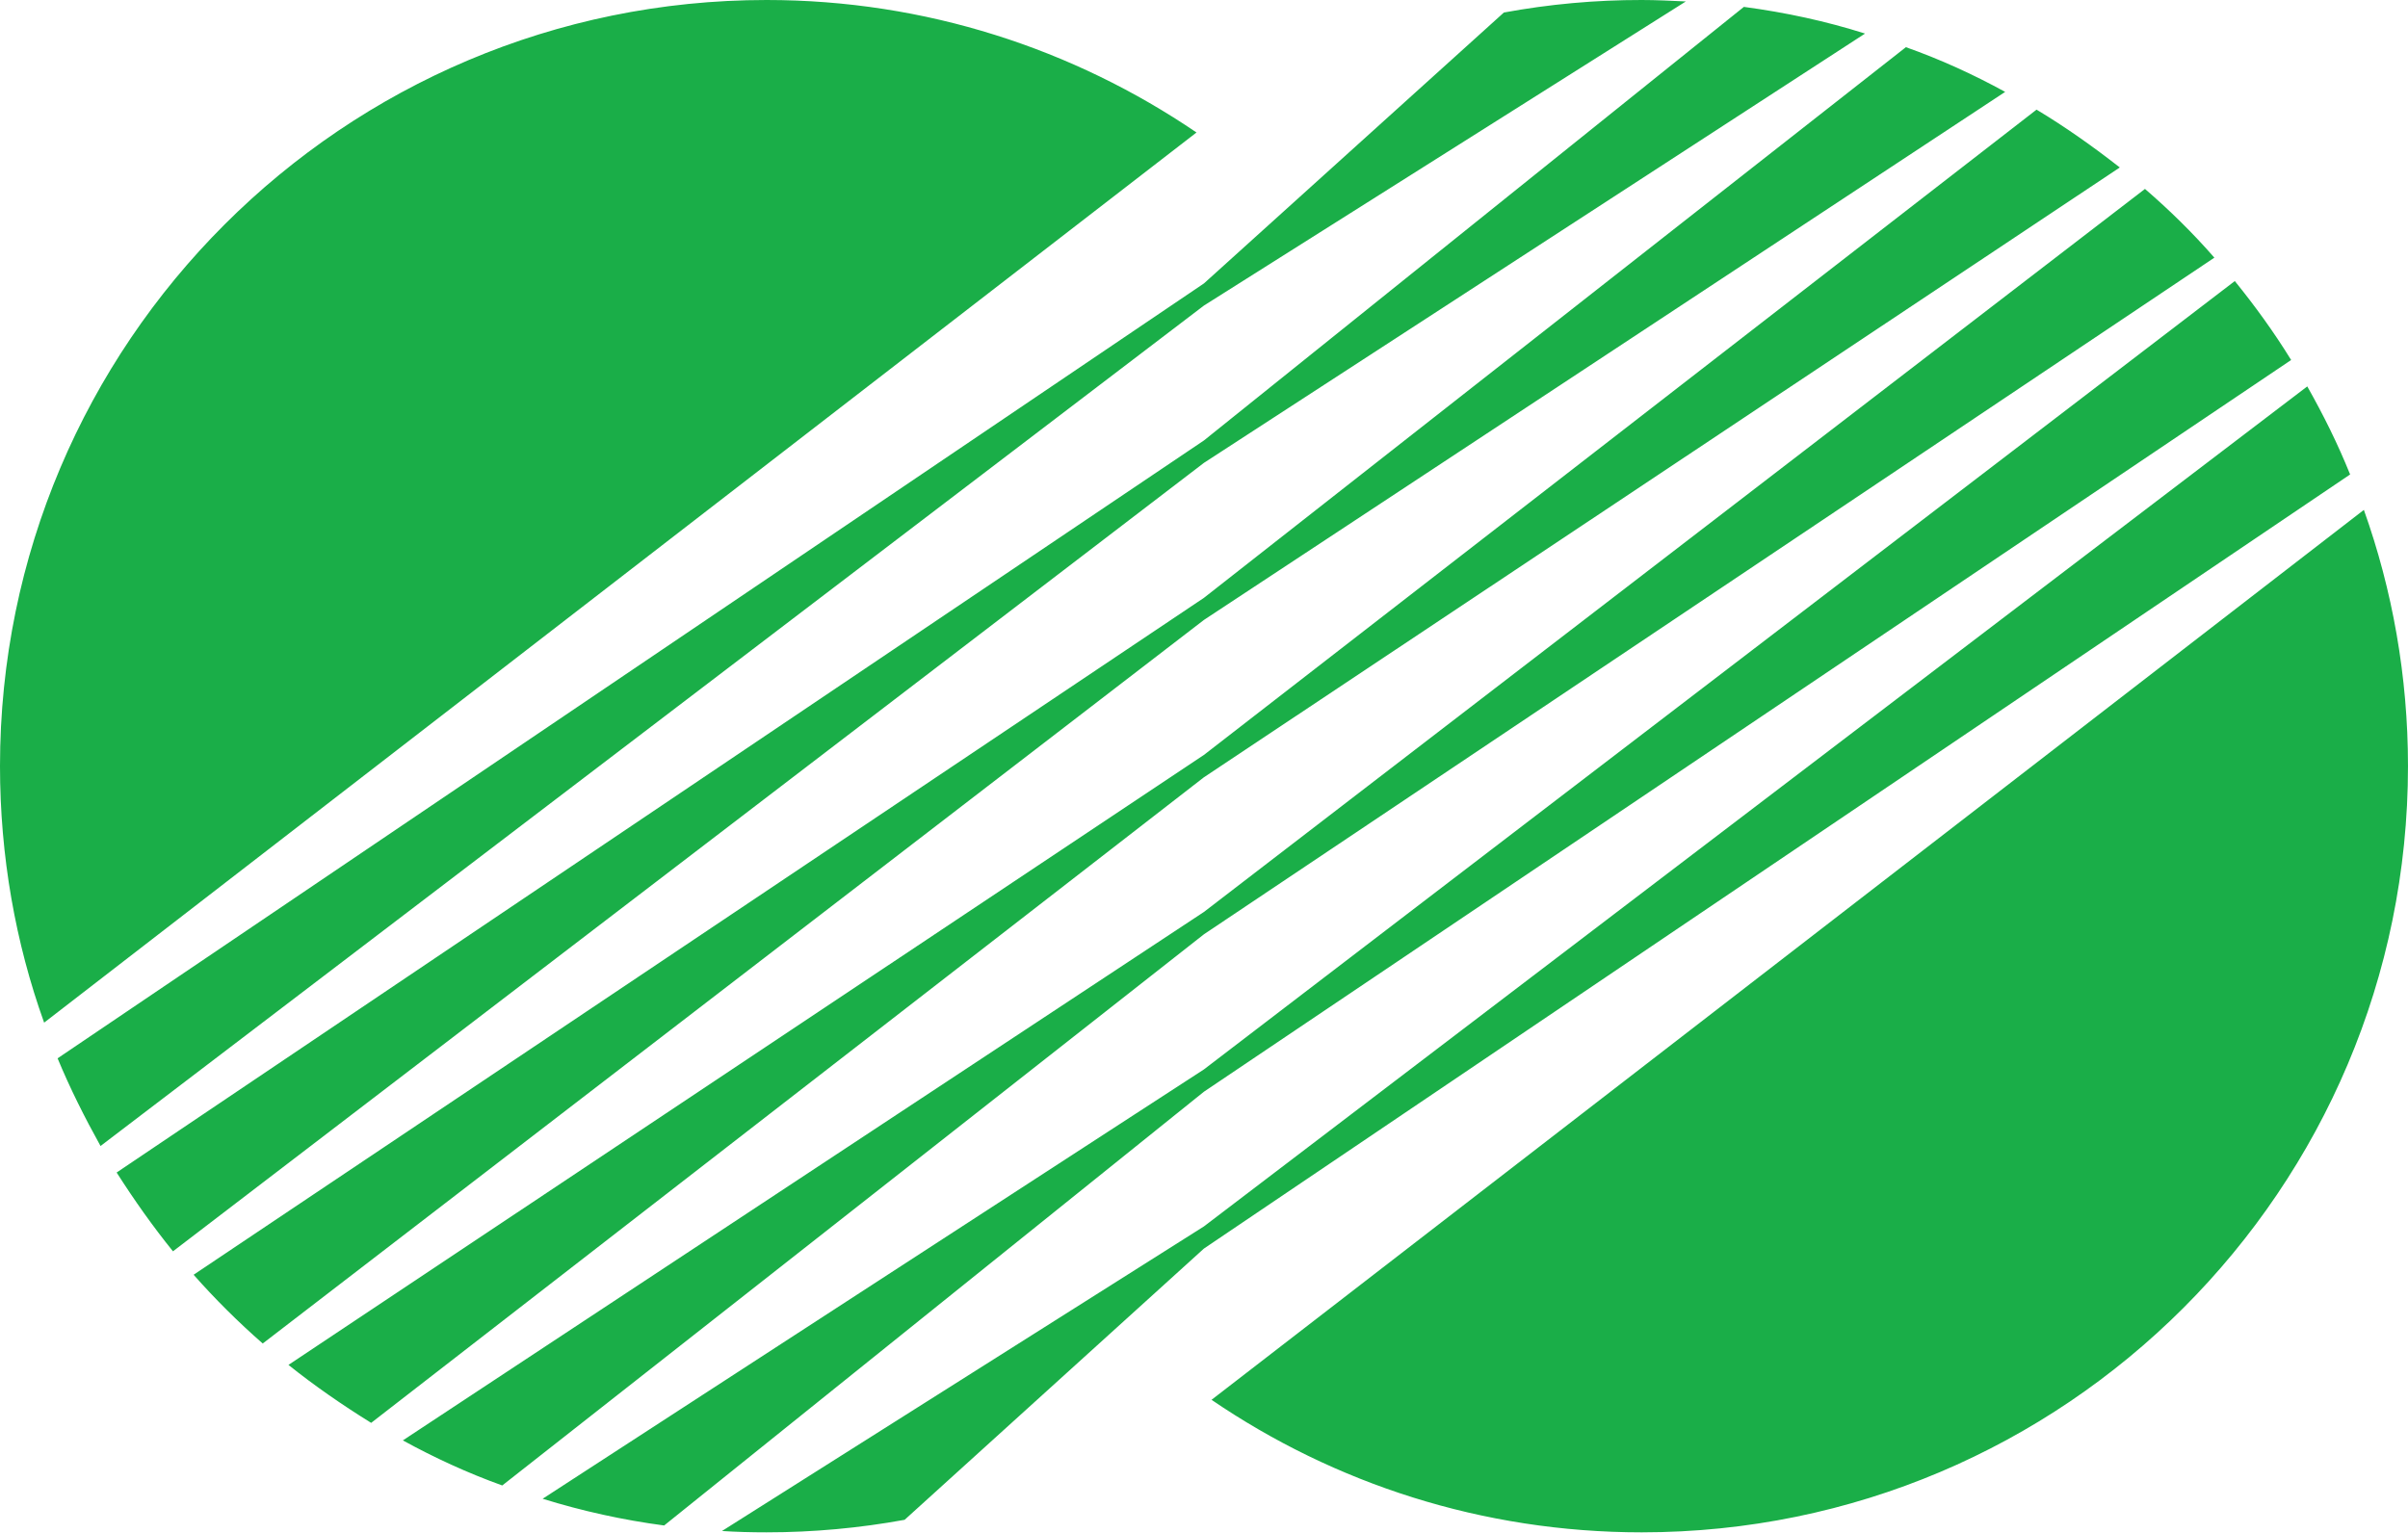
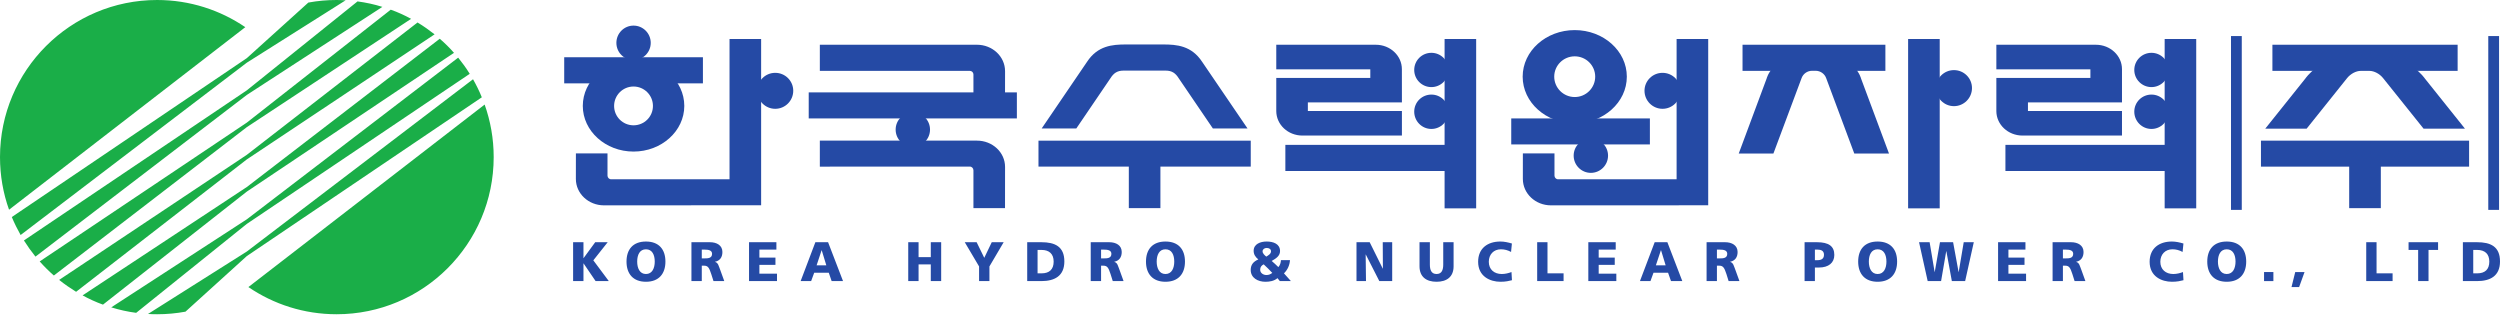
- <svg xmlns="http://www.w3.org/2000/svg" width="332.534mm" height="211.667mm" viewBox="0 0 332.534 211.667">
-   <path d="M158.087 182.703C174.09 193.613 193.4 200 214.221 200c55.206 0 99.984-44.808 99.984-100.014 0-11.7-2.038-23.02-5.757-33.435zM100.026 0C44.796 0 0 44.81 0 99.986c0 11.741 2.02 23.073 5.758 33.489L156.124 17.292C140.087 6.388 120.764 0 100.026 0M157.095 80.913l104.548-68.92c-4.153-2.276-8.455-4.243-12.953-5.835L157.095 78.03l-131.833 88.35a99.592 99.592 0 0 0 9.02 8.973zM157.095 101.449 276.6 21.857c-3.44-2.686-7.053-5.265-10.862-7.547L157.095 98.531 37.64 178.147c3.381 2.71 7.059 5.252 10.79 7.564zM157.095 121.943 288.94 33.63c-2.822-3.238-5.852-6.204-9.055-8.972l-122.79 94.369L52.565 188c4.118 2.258 8.432 4.248 12.971 5.882zM157.095 60.412 243.36 4.38c-5.116-1.622-10.363-2.751-15.812-3.482l-70.453 56.59L15.22 153.036c2.3 3.606 4.7 7 7.35 10.285zM157.095 39.882 219.973.19C218.095.101 216.14 0 214.22 0a98.55 98.55 0 0 0-17.986 1.634l-39.14 35.36L7.514 138.132c1.622 3.915 3.529 7.712 5.603 11.444zM157.095 142.49l141.863-95.504c-2.234-3.624-4.688-7.011-7.35-10.303L157.095 139.579l-86.288 56.038a95.967 95.967 0 0 0 15.853 3.488zM157.095 162.962 306.653 61.926c-1.61-3.999-3.488-7.772-5.591-11.492L157.095 160.07l-62.889 39.757c1.86.119 3.809.172 5.823.172 6.097 0 12.145-.564 18.01-1.634z" style="fill:#1aae48;fill-opacity:1;fill-rule:nonzero;stroke:none;stroke-width:5.942" transform="scale(1.05833)" />
+ <svg xmlns="http://www.w3.org/2000/svg" width="1591.129mm" height="200mm" viewBox="0 0 1591.129 200">
+   <path d="M-85.701 207.055h6.59v10.13h.07l7.416-10.13h7.938l-9.144 11.539 9.852 13.209h-8.402l-7.66-11.26h-.07v11.26h-6.59zM-51.715 219.391c0 7.867 4.301 12.84 12.377 12.84 8.086 0 12.394-4.973 12.394-12.84 0-7.86-4.236-12.769-12.394-12.769-8.153 0-12.377 4.908-12.377 12.77m6.797 0c0-4.267 1.587-7.826 5.58-7.826 4.004 0 5.597 3.559 5.597 7.825 0 4.136-1.593 7.903-5.597 7.903-3.993 0-5.58-3.767-5.58-7.903M-10.389 231.803h6.584v-9.816h1.39c2.43 0 3.28 1.099 4.623 5.306l1.438 4.51h6.863l-2.43-6.72c-1.224-3.06-1.373-4.932-3.482-5.503v-.06c3.173-.706 4.723-2.91 4.723-6.25 0-4.201-3.57-6.215-7.956-6.215h-11.753Zm6.584-20.042h1.735c2.513 0 4.813.404 4.813 2.685 0 2.852-2.692 2.906-4.813 2.906h-1.735zM26.267 207.055h17.416v4.706H32.856v5.104h10.226v4.623H32.856v5.603H44.07v4.712H26.267ZM59.11 231.803h6.684l1.95-5.324h9.274l1.83 5.324h7.244l-9.52-24.748h-8.086zm16.352-10.012H69.27l3.185-9.626h.071zM127.592 207.055h6.578v9.5h7.778v-9.5h6.608v24.748h-6.608v-10.63h-7.778v10.63h-6.578zM172.68 222.472l-9.116-15.42h7.558l4.86 9.942 4.766-9.941h7.588l-9.073 15.42v9.328h-6.584zM203.311 231.803h9.026c8.402 0 14.617-3.262 14.617-12.502 0-9.519-6.043-12.246-14.617-12.246h-9.026zm6.596-19.834h2.56c4.808 0 7.678 2.507 7.678 7.421 0 4.985-2.77 7.48-7.677 7.48h-2.561zM243.738 231.803h6.59v-9.816h1.384c2.443 0 3.292 1.099 4.635 5.306l1.414 4.51h6.875l-2.418-6.72c-1.236-3.06-1.36-4.932-3.5-5.503v-.06c3.19-.706 4.754-2.91 4.754-6.25 0-4.201-3.572-6.215-7.963-6.215h-11.77zm6.59-20.042h1.73c2.518 0 4.836.404 4.836 2.685 0 2.852-2.698 2.906-4.837 2.906h-1.729zM278.908 219.391c0 7.867 4.332 12.84 12.395 12.84 8.093 0 12.418-4.973 12.418-12.84 0-7.86-4.248-12.769-12.418-12.769-8.129 0-12.395 4.908-12.395 12.77m6.815 0c0-4.267 1.599-7.826 5.58-7.826 4.028 0 5.597 3.559 5.597 7.825 0 4.136-1.569 7.903-5.597 7.903-3.981 0-5.58-3.767-5.58-7.903M353.106 212.852c0-1.195 1.106-2.145 2.62-2.145 1.522 0 2.758.742 2.758 2.145 0 1.622-1.8 2.632-3.019 3.369-.974-.797-2.359-1.979-2.359-3.37m11.694 5.598c-.083 1.563-.499 3.19-1.646 4.456a71.939 71.939 0 0 0-4.242-3.915c2.632-1.516 5.318-3.132 5.318-6.275 0-4.611-4.267-6.096-8.569-6.096-3.903 0-8.23 1.562-8.23 5.918 0 2.157 1 3.898 2.984 5.466-3.043 1.36-4.855 3.239-4.855 6.72 0 5.087 4.64 7.511 9.353 7.511 2.697 0 5.55-.463 7.689-2.311.51.576.986 1.206 1.497 1.877h7.041l-4.42-4.931c2.329-2.223 3.671-5.313 3.826-8.42zm-13.209 6.138c0-1.789.844-2.698 2.223-3.452 1.883 1.77 3.731 3.547 5.484 5.454-1.224.921-2.258 1.35-3.743 1.35-1.985 0-3.964-1.272-3.964-3.352M412.886 207.055h8.39l8.348 16.827h.065l-.095-16.827h6.014v24.748h-8.188l-8.628-16.94h-.071l.214 16.94h-6.05zM474.684 222.39c0 6.757-4.403 9.84-10.844 9.84-6.447 0-10.844-3.083-10.844-9.84v-15.335h6.59v14.213c0 3.315.89 6.025 4.254 6.025 3.369 0 4.254-2.71 4.254-6.025v-14.213h6.59zM511.826 231.246c-1.854.457-3.94.986-7.308.986-6.59 0-14.213-3.375-14.213-12.715 0-8.569 6.019-12.9 14.171-12.9 2.508 0 4.967.57 7.315 1.265l-.53 5.372c-2.12-1.147-4.17-1.694-6.452-1.694-4.653 0-7.713 3.34-7.713 7.957 0 4.896 3.446 7.778 8.254 7.778 2.156 0 4.36-.559 6.18-1.254zM527.882 207.055h6.566v19.816h10.238v4.932h-16.804zM560.435 207.055h17.434v4.706H567.03v5.104h10.22v4.623h-10.22v5.603h11.23v4.712h-17.826zM593.29 231.803h6.69l1.937-5.324h9.27l1.872 5.324h7.19l-9.508-24.748h-8.075zm16.358-10.012h-6.221l3.196-9.626h.096zM635.701 231.803h6.584v-9.816h1.39c2.437 0 3.292 1.099 4.647 5.306l1.408 4.51h6.887l-2.436-6.72c-1.23-3.06-1.385-4.932-3.506-5.503v-.06c3.209-.706 4.765-2.91 4.765-6.25 0-4.201-3.588-6.215-7.968-6.215h-11.77Zm6.584-20.042h1.741c2.508 0 4.825.404 4.825 2.685 0 2.852-2.698 2.906-4.825 2.906h-1.741zM698.074 231.803h6.566v-8.634h2.561c6.162 0 9.798-3.018 9.798-8.004 0-5.526-3.517-8.11-11.058-8.11h-7.867zm6.566-20.042h1.711c2.276 0 4.07.778 4.07 3.28 0 2.632-1.794 3.446-4.07 3.446h-1.71zM732.182 219.391c0 7.867 4.32 12.84 12.395 12.84s12.389-4.973 12.389-12.84c0-7.86-4.255-12.769-12.39-12.769-8.151 0-12.394 4.908-12.394 12.77m6.792 0c0-4.267 1.592-7.826 5.603-7.826 3.987 0 5.591 3.559 5.591 7.825 0 4.136-1.604 7.903-5.591 7.903-4.011 0-5.603-3.767-5.603-7.903M770.926 207.055h6.726l3.197 18.984h.06l3.333-18.984h8.36l3.488 18.984h.066l3.202-18.984h6.412l-5.509 24.748h-8.46l-3.495-19.026h-.089l-3.268 19.026h-8.526zM821.223 207.055h17.422v4.706h-10.838v5.104h10.238v4.623h-10.238v5.603h11.236v4.712h-17.82zM855.918 231.803h6.571v-9.816h1.39c2.437 0 3.275 1.099 4.618 5.306l1.426 4.51h6.88l-2.418-6.72c-1.248-3.06-1.373-4.932-3.488-5.503v-.06c3.173-.706 4.718-2.91 4.718-6.25 0-4.201-3.577-6.215-7.974-6.215h-11.723zm6.571-20.042h1.741c2.508 0 4.801.404 4.801 2.685 0 2.852-2.68 2.906-4.8 2.906h-1.742zM939.22 231.246c-1.883.457-3.969.986-7.32.986-6.602 0-14.22-3.375-14.22-12.715 0-8.569 6.044-12.9 14.166-12.9 2.543 0 4.962.57 7.35 1.265l-.54 5.372c-2.127-1.147-4.171-1.694-6.441-1.694-4.683 0-7.725 3.34-7.725 7.957 0 4.896 3.447 7.778 8.26 7.778 2.156 0 4.355-.559 6.15-1.254zM954.36 219.391c0 7.867 4.302 12.84 12.389 12.84 8.08 0 12.394-4.973 12.394-12.84 0-7.86-4.26-12.769-12.394-12.769-8.147 0-12.39 4.908-12.39 12.77m6.792 0c0-4.267 1.599-7.826 5.598-7.826 4.01 0 5.603 3.559 5.603 7.825 0 4.136-1.593 7.903-5.603 7.903-4 0-5.598-3.767-5.598-7.903" style="fill:#254aa5;fill-opacity:1;fill-rule:nonzero;stroke:none;stroke-width:5.942" transform="translate(450.456 -52.9)" />
+   <path d="M990.506 226.04h5.942v5.764h-5.942z" style="fill:#254aa5;fill-opacity:1;fill-rule:nonzero;stroke:none;stroke-width:5.942" transform="translate(450.456 -52.9)" />
+   <path d="M1010.349 226.04h5.93l-3.464 9.573h-4.843zM1055.534 207.055h6.572v19.816h10.208v4.932h-16.78zM1088.575 211.97h-6.096v-4.915h18.782v4.914h-6.079v19.834h-6.607zM1117.049 231.803h9.002c8.431 0 14.623-3.262 14.623-12.502 0-9.519-6.002-12.246-14.623-12.246h-9.002zm6.595-19.834h2.537c4.82 0 7.69 2.507 7.69 7.421 0 4.985-2.77 7.48-7.69 7.48h-2.537z" style="fill:#254aa5;fill-opacity:1;fill-rule:nonzero;stroke:none;stroke-width:5.942" transform="translate(450.456 -52.9)" />
+   <path d="M1140.076 186.48h-6.863V75.853h6.863zM976.323 186.48h-6.857V75.853h6.857z" style="fill:#254aa5;fill-opacity:1;fill-rule:nonzero;stroke:none;stroke-width:5.942" transform="translate(450.456 -52.9)" />
+   <path d="M130.523 146.341a10.925 10.925 0 0 0 10.933-10.939c0-6.072-4.89-10.974-10.933-10.974-6.037 0-10.945 4.902-10.945 10.974 0 6.055 4.908 10.94 10.945 10.94" style="fill:#254aa5;fill-opacity:1;fill-rule:nonzero;stroke:none;stroke-width:5.942" transform="translate(450.456 -52.9)" />
+   <path d="M196.732 111.7H64.252v16.573h132.48Z" style="fill:#254aa5;fill-opacity:1;fill-rule:nonzero;stroke:none;stroke-width:5.942" transform="translate(450.456 -52.9)" />
+   <path d="M42.943 122.15c6.334 0 11.462-5.146 11.462-11.492 0-6.298-5.128-11.402-11.462-11.402-6.328 0-11.45 5.104-11.45 11.402 0 6.346 5.122 11.492 11.45 11.492" style="fill:#254aa5;fill-opacity:1;fill-rule:nonzero;stroke:none;stroke-width:5.942" transform="translate(450.456 -52.9)" />
+   <path d="M-3.083 89.335h-88.279v16.62h88.28z" style="fill:#254aa5;fill-opacity:1;fill-rule:nonzero;stroke:none;stroke-width:5.942" transform="translate(450.456 -52.9)" />
+   <path d="M-36.292 80.185c0-6.072-4.908-10.986-10.95-10.986-6.038 0-10.916 4.914-10.916 10.986 0 6.037 4.878 10.963 10.915 10.963 6.043 0 10.951-4.926 10.951-10.963M-47.247 132.659c6.821 0 12.36-5.508 12.36-12.335 0-6.828-5.539-12.36-12.36-12.36-6.815 0-12.36 5.532-12.36 12.36 0 6.827 5.545 12.335 12.36 12.335m-32.288-12.353c0-16.08 14.486-29.033 32.288-29.033 17.855 0 32.312 12.954 32.312 29.033 0 15.995-14.457 29.062-32.312 29.062-17.802 0-32.288-13.067-32.288-29.062" style="fill:#254aa5;fill-opacity:1;fill-rule:nonzero;stroke:none;stroke-width:5.942" transform="translate(450.456 -52.9)" />
+   <path d="M784.078 77.725h-20.113v107.78h20.113z" style="fill:#254aa5;fill-opacity:1;fill-rule:nonzero;stroke:none;stroke-width:5.942" transform="translate(450.456 -52.9)" />
+   <path d="M793.145 120.461c6.316 0 11.474-5.17 11.474-11.515 0-6.328-5.158-11.426-11.474-11.426s-11.462 5.098-11.462 11.426c0 6.346 5.146 11.515 11.462 11.515" style="fill:#254aa5;fill-opacity:1;fill-rule:nonzero;stroke:none;stroke-width:5.942" transform="translate(450.456 -52.9)" />
+   <path d="M471.967 145.094H367.61v16.632h104.358z" style="fill:#254aa5;fill-opacity:1;fill-rule:nonzero;stroke:none;stroke-width:5.942" transform="translate(450.456 -52.9)" />
+   <path d="M468.955 77.725h20.095v107.78h-20.095z" style="fill:#254aa5;fill-opacity:1;fill-rule:nonzero;stroke:none;stroke-width:5.942" transform="translate(450.456 -52.9)" />
+   <path d="M460.56 108.334c-6.06 0-10.933-4.896-10.933-10.915 0-6.025 4.872-10.904 10.933-10.904 6.025 0 10.91 4.879 10.91 10.904 0 6.019-4.885 10.915-10.91 10.915M460.56 134.969c-6.06 0-10.933-4.926-10.933-11.005 0-6.019 4.872-10.868 10.933-10.868 6.025 0 10.91 4.849 10.91 10.868 0 6.079-4.885 11.005-10.91 11.005M381.934 123.526v-5.467h59.859l-.018-21.123c0-8.592-7.427-15.556-16.59-15.556h-63.358v15.633h59.847v5.472h-59.847v21.118c.03 8.628 7.463 15.574 16.637 15.574h63.33v-15.651z" style="fill:#254aa5;fill-opacity:1;fill-rule:nonzero;stroke:none;stroke-width:5.942" transform="translate(450.456 -52.9)" />
+   <path d="M930.279 145.094H825.897v16.632H930.28z" style="fill:#254aa5;fill-opacity:1;fill-rule:nonzero;stroke:none;stroke-width:5.942" transform="translate(450.456 -52.9)" />
+   <path d="M927.243 77.725h20.09v107.78h-20.09z" style="fill:#254aa5;fill-opacity:1;fill-rule:nonzero;stroke:none;stroke-width:5.942" transform="translate(450.456 -52.9)" />
+   <path d="M918.847 108.334c-6.043 0-10.933-4.896-10.933-10.915 0-6.025 4.89-10.904 10.933-10.904 6.025 0 10.915 4.879 10.915 10.904 0 6.019-4.89 10.915-10.915 10.915M918.847 134.969c-6.043 0-10.933-4.926-10.933-11.005 0-6.019 4.89-10.868 10.933-10.868 6.025 0 10.915 4.849 10.915 10.868 0 6.079-4.89 11.005-10.915 11.005M840.239 123.526v-5.467h59.847V96.936c0-8.592-7.422-15.556-16.608-15.556h-63.353v15.633h59.853v5.472h-59.853v21.118c.018 8.628 7.475 15.574 16.644 15.574h63.317v-15.651z" style="fill:#254aa5;fill-opacity:1;fill-rule:nonzero;stroke:none;stroke-width:5.942" transform="translate(450.456 -52.9)" />
+   <path d="M1044.69 149.604h20.137v35.776h-20.137z" style="fill:#254aa5;fill-opacity:1;fill-rule:nonzero;stroke:none;stroke-width:5.942" transform="translate(450.456 -52.9)" />
+   <path d="M1121.008 158.957H988.533v-16.543h132.475z" style="fill:#254aa5;fill-opacity:1;fill-rule:nonzero;stroke:none;stroke-width:5.942" transform="translate(450.456 -52.9)" />
+   <path d="M1113.706 81.38H995.82v16.644h48.224l11.314-2.692 9.156 2.692h49.193zM562.037 162.92c6.054 0 10.95-4.938 10.95-10.975 0-6.043-4.896-10.885-10.95-10.885-6.026 0-10.934 4.842-10.934 10.885 0 6.037 4.908 10.975 10.934 10.975" style="fill:#254aa5;fill-opacity:1;fill-rule:nonzero;stroke:none;stroke-width:5.942" transform="translate(450.456 -52.9)" />
+   <path d="M599.617 128.273H511.38v16.548h88.237z" style="fill:#254aa5;fill-opacity:1;fill-rule:nonzero;stroke:none;stroke-width:5.942" transform="translate(450.456 -52.9)" />
+   <path d="M607.657 122.15c-6.316 0-11.468-5.146-11.468-11.492 0-6.298 5.152-11.402 11.468-11.402 6.323 0 11.468 5.104 11.468 11.402 0 6.346-5.145 11.492-11.468 11.492M551.783 114.66c7.202 0 13.03-5.836 13.03-12.978 0-7.136-5.828-12.93-13.03-12.93-7.195 0-13.048 5.794-13.048 12.93 0 7.142 5.853 12.977 13.048 12.977m-33.138-12.977c0-16.328 14.825-29.626 33.138-29.626s33.156 13.298 33.156 29.626c0 16.376-14.843 29.686-33.156 29.686s-33.138-13.31-33.138-29.686M291.407 97.837c4.046 0 6.322 1.634 8.408 4.985l21.67 31.855h22.056l-28.878-42.408c-6.773-10.309-16.162-11.07-24.79-11.07h-23.725c-8.628 0-18.016.761-24.772 11.07l-28.866 42.408h22.039l21.658-31.855c2.08-3.351 4.385-4.985 8.408-4.985z" style="fill:#254aa5;fill-opacity:1;fill-rule:nonzero;stroke:none;stroke-width:5.942" transform="translate(450.456 -52.9)" />
+   <path d="M267.981 149.586h20.108v35.776H267.98z" style="fill:#254aa5;fill-opacity:1;fill-rule:nonzero;stroke:none;stroke-width:5.942" transform="translate(450.456 -52.9)" />
+   <path d="M345.589 158.945H210.487v-16.537H345.59z" style="fill:#254aa5;fill-opacity:1;fill-rule:nonzero;stroke:none;stroke-width:5.942" transform="translate(450.456 -52.9)" />
+   <path d="M169.087 100.292a2.282 2.282 0 0 0-2.293-2.288l-95.463.018V81.36l100.014.017c9.864 0 17.873 7.517 17.873 16.834l-.03 21.599h-20.1zM33.967 77.725H13.854v89.254l-75.35.03c-1.277 0-2.317-1.064-2.317-2.324V150.52h-20.108l-.023 16.263c0 9.299 8.01 16.81 17.897 16.81l100.014-.054zM636.734 77.725h-20.113v89.254l-75.439.03c-1.26 0-2.287-1.064-2.287-2.324V150.52h-20.12l-.006 16.263c0 9.299 7.998 16.81 17.88 16.81l100.085-.036zM169.087 161.278c0-1.29-1.016-2.353-2.293-2.353l-95.463.03v-16.573l100.014.024c9.864 0 17.873 7.463 17.873 16.727l-.03 26.25h-20.1zM705.095 97.947c3.078 0 5.74 1.955 6.709 4.659l17.903 48.01h22.092l-17.796-47.766s-3.393-13.792-22.378-13.792h-15.294c-19.002 0-22.395 13.792-22.395 13.792l-17.772 47.767h22.068l17.938-48.011c.975-2.704 3.595-4.659 6.685-4.659z" style="fill:#254aa5;fill-opacity:1;fill-rule:nonzero;stroke:none;stroke-width:5.942" transform="translate(450.456 -52.9)" />
+   <path d="m693.478 98.011 10.708-2.187 7.314 2.187h38.004V81.38h-90.923V98.01zM1064.511 89.058c18.99 0 28.32 13.79 28.32 13.79l25.532 31.933h-26.34l-25.765-32.176c-2.157-2.703-5.639-4.599-8.723-4.599h-5.436c-3.096 0-6.548 1.896-8.735 4.6l-25.752 32.175h-26.335l25.539-31.932s9.316-13.791 28.313-13.791" style="fill:#254aa5;fill-opacity:1;fill-rule:nonzero;stroke:none;stroke-width:5.942" transform="translate(450.456 -52.9)" />
+   <path d="M-292.368 235.604c16.001 10.91 35.313 17.297 56.133 17.297 55.206 0 99.985-44.808 99.985-100.015 0-11.7-2.039-23.019-5.758-33.435zM-350.43 52.901c-55.23 0-100.026 44.808-100.026 99.985 0 11.741 2.02 23.072 5.758 33.488l150.366-116.182c-16.037-10.903-35.36-17.29-56.098-17.29M-293.36 133.813l104.547-68.92c-4.153-2.276-8.455-4.242-12.953-5.835l-91.594 71.874-131.834 88.35a99.592 99.592 0 0 0 9.02 8.972zM-293.36 154.35l119.503-79.593c-3.44-2.685-7.053-5.264-10.862-7.546l-108.641 84.22-119.457 79.616c3.381 2.71 7.06 5.253 10.79 7.565zM-293.36 174.844l131.845-88.315c-2.823-3.238-5.853-6.203-9.056-8.972l-122.79 94.37-104.53 68.973c4.118 2.258 8.432 4.249 12.972 5.883zM-293.36 113.313l86.264-56.033c-5.116-1.622-10.363-2.75-15.811-3.482l-70.453 56.591-141.876 95.546c2.3 3.607 4.7 7 7.35 10.286zM-293.36 92.783l62.877-39.692c-1.878-.09-3.833-.19-5.752-.19a98.55 98.55 0 0 0-17.986 1.634l-39.14 35.36-149.581 101.137c1.622 3.916 3.53 7.713 5.603 11.444zM-293.36 195.391l141.863-95.504c-2.234-3.625-4.689-7.012-7.35-10.303L-293.36 192.48l-86.289 56.038a95.967 95.967 0 0 0 15.853 3.488zM-293.36 215.863l149.557-101.036c-1.61-4-3.487-7.772-5.59-11.492L-293.36 212.969l-62.89 39.758c1.86.118 3.81.172 5.823.172 6.097 0 12.146-.565 18.01-1.634z" style="fill:#1aae48;fill-opacity:1;fill-rule:nonzero;stroke:none;stroke-width:5.942" transform="translate(450.456 -52.9)" />
</svg>
